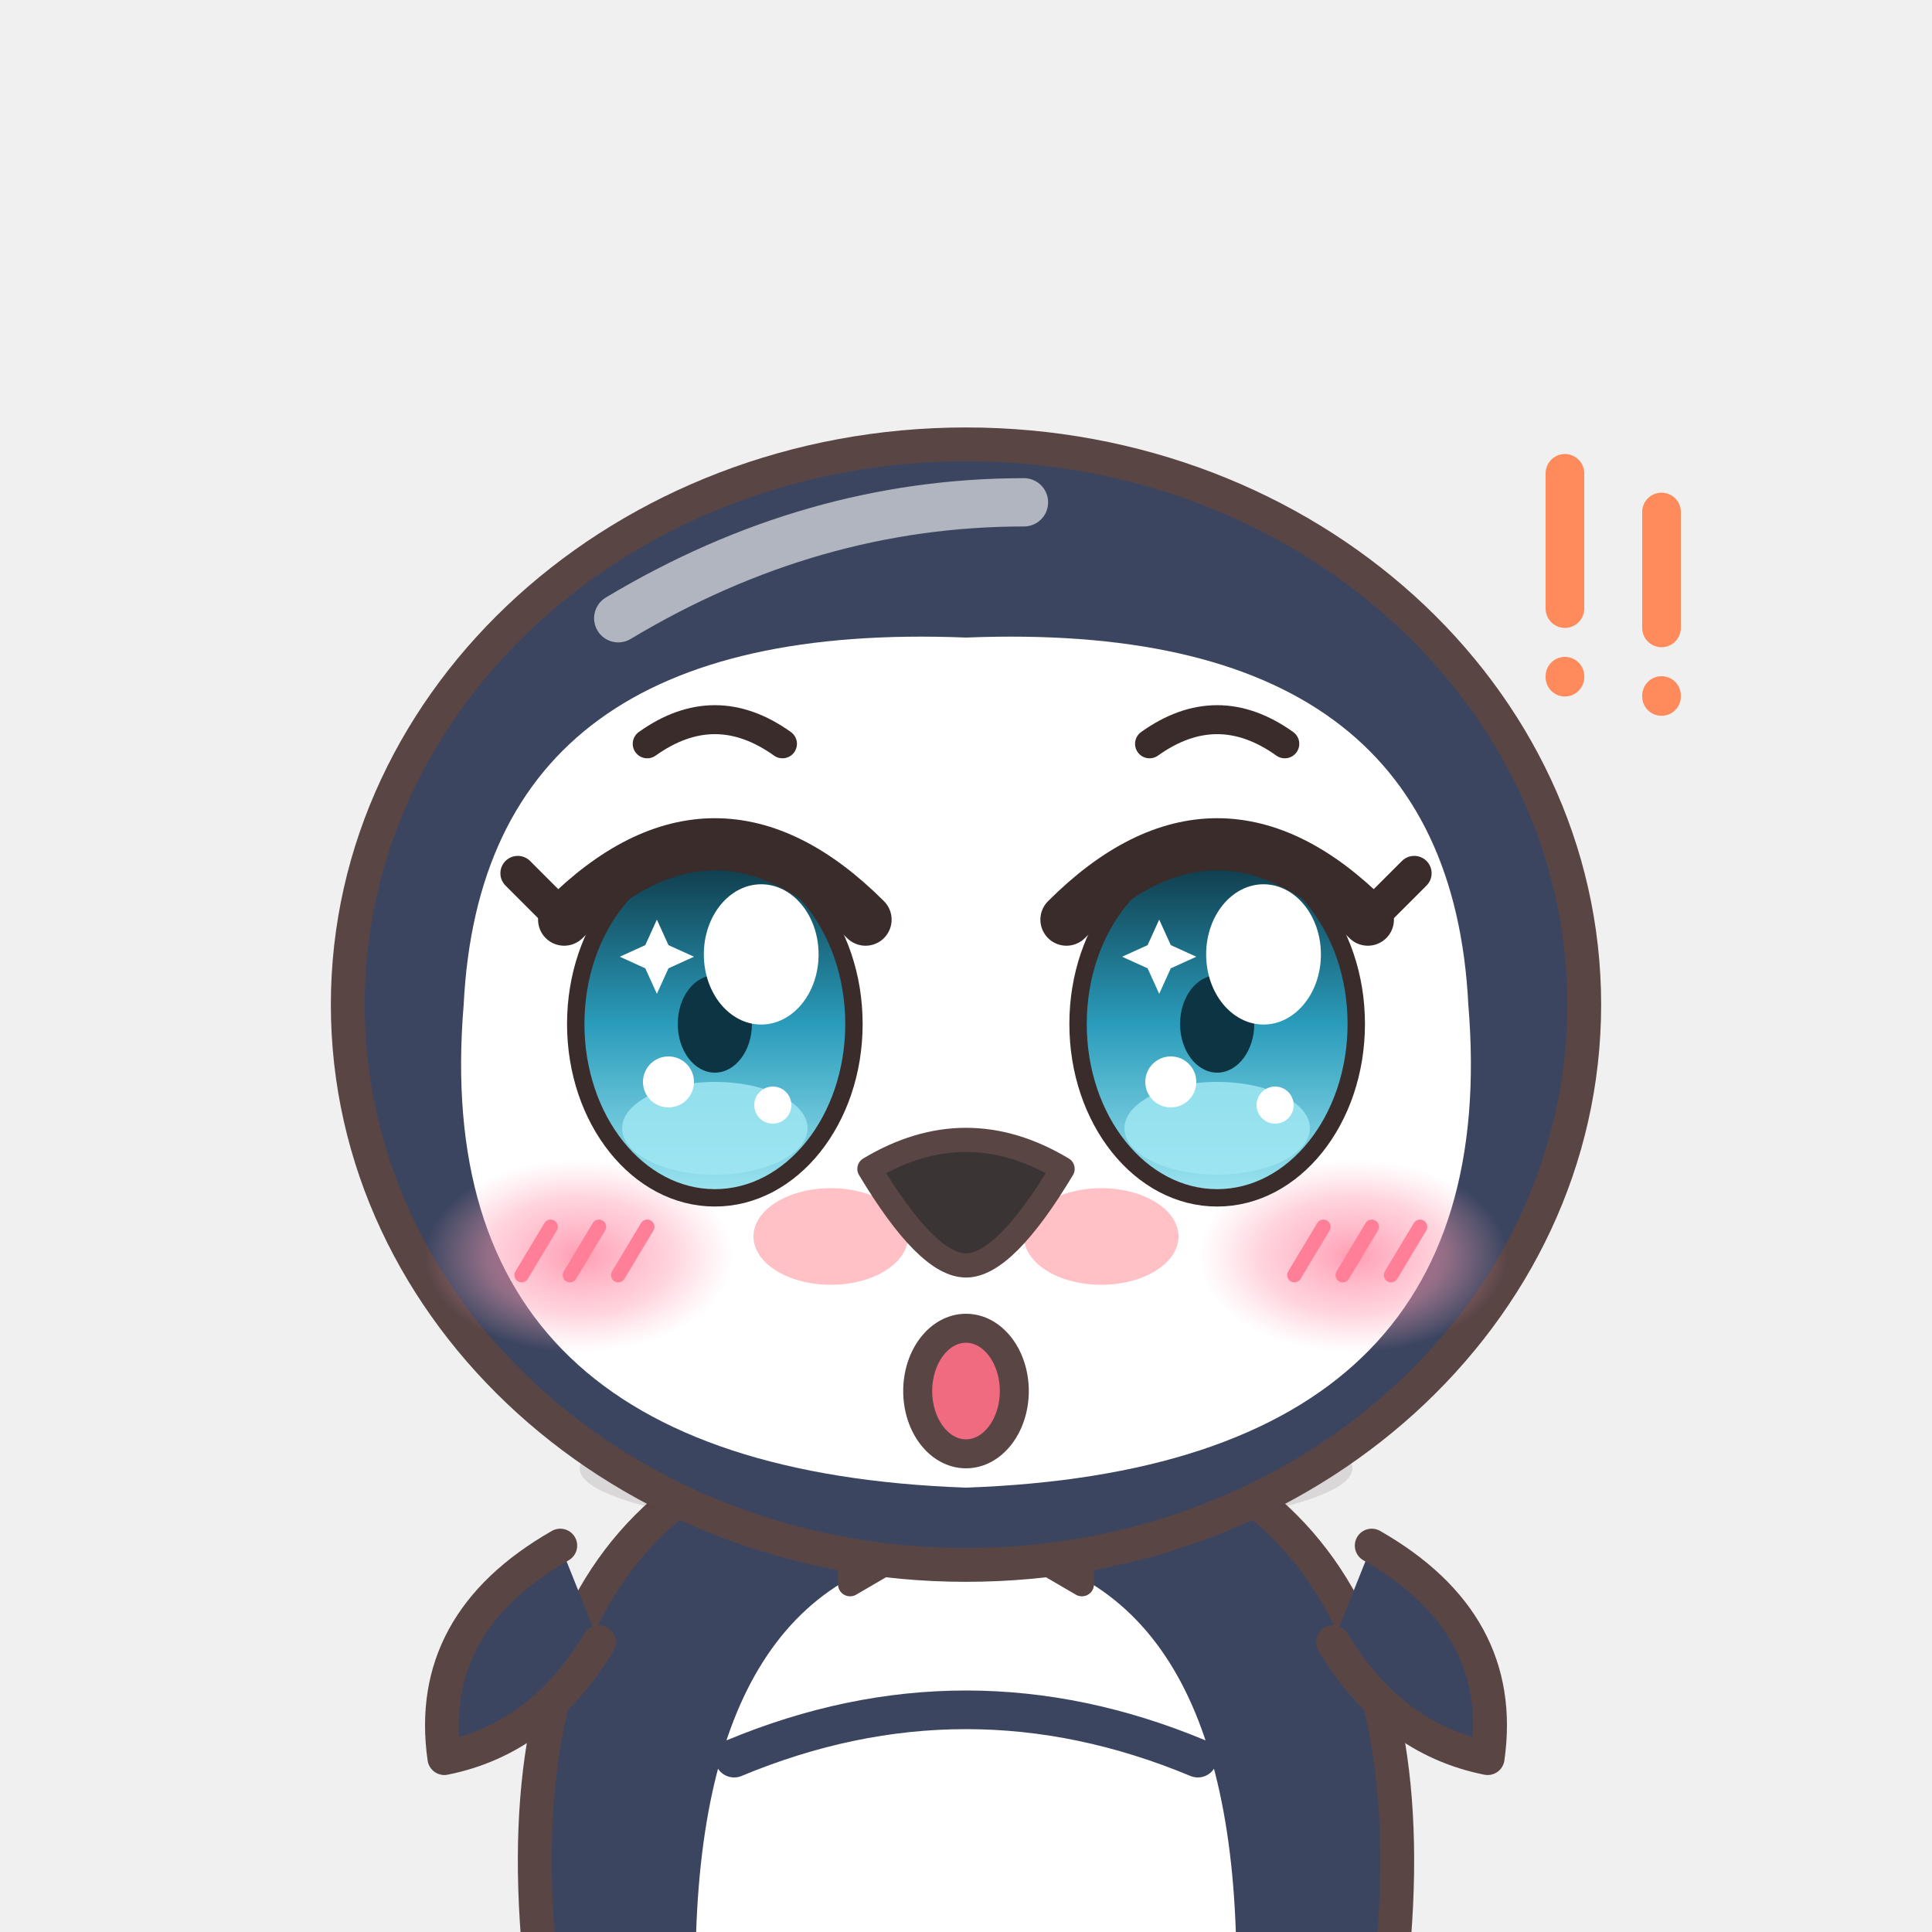
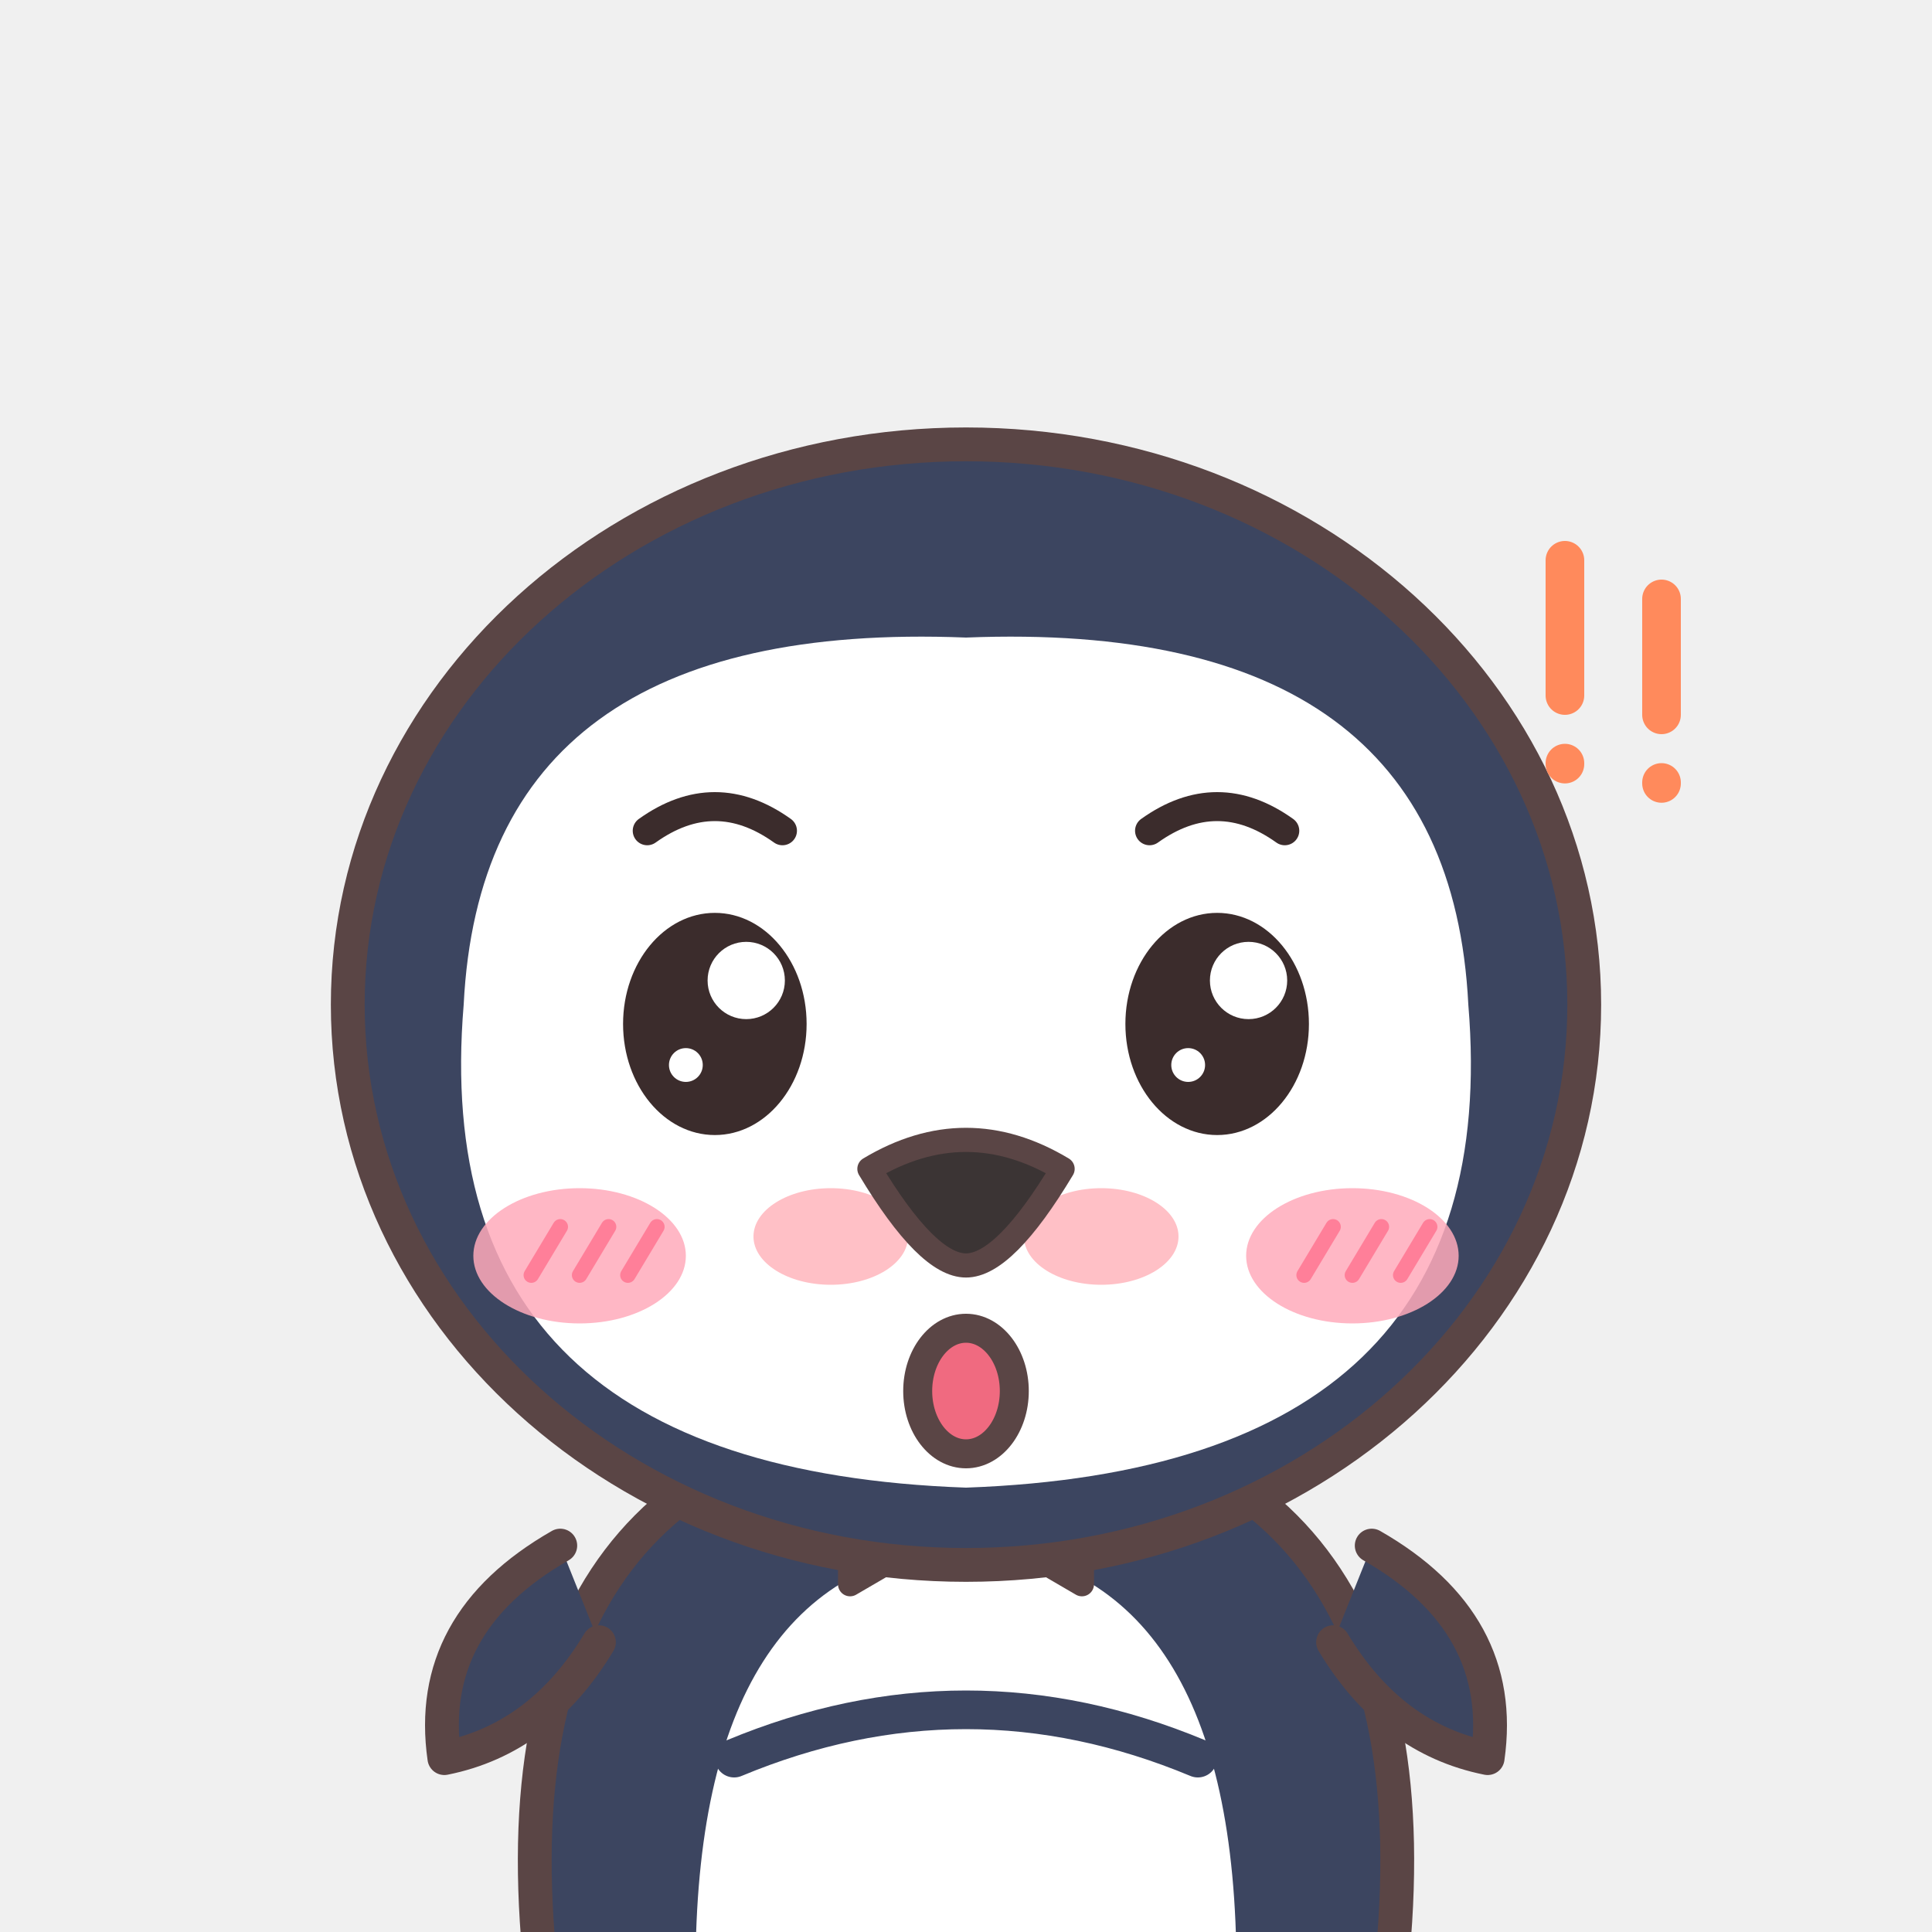
<svg xmlns="http://www.w3.org/2000/svg" viewBox="0 0 200 200" role="img" aria-label="フンボルトペンギン">
-   <defs>
-     <linearGradient id="penguin-iris" x1="0" y1="0" x2="0" y2="1">
-       <stop offset="0" stop-color="#0d3442" />
-       <stop offset="0.5" stop-color="#2a9cbb" />
-       <stop offset="1" stop-color="#9fe6f2" />
-     </linearGradient>
-     <radialGradient id="penguin-blush">
-       <stop offset="0" stop-color="#ff7d9a" stop-opacity="0.75" />
-       <stop offset="0.6" stop-color="#ff9fb4" stop-opacity="0.45" />
-       <stop offset="1" stop-color="#ffb3c4" stop-opacity="0" />
-     </radialGradient>
-   </defs>
  <path d="M56 204 Q50 148 100 146 Q150 148 144 204 Z" fill="#3c4560" stroke="#5a4545" stroke-width="3.5" stroke-linejoin="round" stroke-linecap="round" />
  <path d="M72 204 Q72 162 100 160 Q128 162 128 204 Z" fill="#fff" />
  <path d="M76 182 Q100 172 124 182" fill="none" stroke="#3c4560" stroke-width="4" stroke-linecap="round" />
  <path d="M88 150 L100 157 L88 164 Z M112 150 L100 157 L112 164 Z" fill="#5cc3dd" stroke="#5a4545" stroke-width="2.5" stroke-linejoin="round" stroke-linecap="round" />
  <circle cx="100" cy="157" r="3.5" fill="#5cc3dd" stroke="#5a4545" stroke-width="2.5" stroke-linejoin="round" stroke-linecap="round" />
  <path d="M58 160 q-14 8 -12 22 q10 -2 16 -12" fill="#3c4560" stroke="#5a4545" stroke-width="3.5" stroke-linejoin="round" stroke-linecap="round" />
  <path d="M142 160 q14 8 12 22 q-10 -2 -16 -12" fill="#3c4560" stroke="#5a4545" stroke-width="3.5" stroke-linejoin="round" stroke-linecap="round" />
-   <ellipse cx="100" cy="152" rx="40" ry="7" fill="#3b2c2c" opacity="0.13" />
  <ellipse cx="100" cy="104" rx="64" ry="58" fill="#3c4560" stroke="#5a4545" stroke-width="3.5" stroke-linejoin="round" stroke-linecap="round" />
  <path d="M48 104 Q50 64 100 66 Q150 64 152 104 Q156 152 100 154 Q44 152 48 104 Z" fill="#fff" />
  <ellipse cx="86" cy="128" rx="8" ry="5" fill="#ffc0c6" />
  <ellipse cx="114" cy="128" rx="8" ry="5" fill="#ffc0c6" />
  <path d="M90 121 Q100 115 110 121 Q104 131 100 131 Q96 131 90 121 Z" fill="#3b3434" stroke="#5a4545" stroke-width="2.5" stroke-linejoin="round" stroke-linecap="round" />
-   <path d="M64 64 Q84 52 106 52" fill="none" stroke="#fff" stroke-opacity="0.6" stroke-width="5" stroke-linecap="round" />
-   <ellipse cx="60" cy="130" rx="16" ry="10" fill="url(#penguin-blush)" />
-   <path d="M54 132 l3 -5 M59 132 l3 -5 M64 132 l3 -5" stroke="#ff7f99" stroke-width="1.5" stroke-linecap="round" />
-   <ellipse cx="140" cy="130" rx="16" ry="10" fill="url(#penguin-blush)" />
-   <path d="M134 132 l3 -5 M139 132 l3 -5 M144 132 l3 -5" stroke="#ff7f99" stroke-width="1.5" stroke-linecap="round" />
-   <path d="M67 77 Q74 72 81 77" fill="none" stroke="#3b2c2c" stroke-width="3" stroke-linecap="round" />
-   <path d="M119 77 Q126 72 133 77" fill="none" stroke="#3b2c2c" stroke-width="3" stroke-linecap="round" />
-   <g transform="translate(74 106) scale(1.2) translate(-74 -106)">
-     <ellipse cx="74" cy="106" rx="12" ry="15" fill="url(#penguin-iris)" stroke="#3b2c2c" stroke-width="1.5" />
-     <ellipse cx="74" cy="106" rx="3.2" ry="4.2" fill="#0d3442" />
-     <ellipse cx="74" cy="115" rx="8" ry="4" fill="#9fe6f2" opacity="0.85" />
-     <ellipse cx="78" cy="100" rx="4.95" ry="6.05" fill="#fff" />
-     <circle cx="70" cy="111" r="2.2" fill="#fff" />
-     <path d="M69 97 l1 2.2 2.2 1 -2.2 1 -1 2.2 -1 -2.2 -2.2 -1 2.2 -1z" fill="#fff" />
-     <circle cx="79" cy="113" r="1.6" fill="#fff" />
-     <path d="M61 97 Q74 84 87 97" fill="none" stroke="#3b2c2c" stroke-width="4.5" stroke-linecap="round" stroke-linejoin="round" />
-     <path d="M61 97 l-4 -4" fill="none" stroke="#3b2c2c" stroke-width="3" stroke-linecap="round" stroke-linejoin="round" />
-   </g>
-   <g transform="translate(126 106) scale(1.2) translate(-126 -106)">
-     <ellipse cx="126" cy="106" rx="12" ry="15" fill="url(#penguin-iris)" stroke="#3b2c2c" stroke-width="1.5" />
-     <ellipse cx="126" cy="106" rx="3.2" ry="4.2" fill="#0d3442" />
-     <ellipse cx="126" cy="115" rx="8" ry="4" fill="#9fe6f2" opacity="0.85" />
-     <ellipse cx="130" cy="100" rx="4.95" ry="6.05" fill="#fff" />
-     <circle cx="122" cy="111" r="2.2" fill="#fff" />
-     <path d="M121 97 l1 2.2 2.2 1 -2.2 1 -1 2.2 -1 -2.2 -2.2 -1 2.2 -1z" fill="#fff" />
-     <circle cx="131" cy="113" r="1.6" fill="#fff" />
-     <path d="M113 97 Q126 84 139 97" fill="none" stroke="#3b2c2c" stroke-width="4.5" stroke-linecap="round" stroke-linejoin="round" />
-     <path d="M139 97 l4 -4" fill="none" stroke="#3b2c2c" stroke-width="3" stroke-linecap="round" stroke-linejoin="round" />
-   </g>
+   <ellipse cx="60" cy="130" rx="11" ry="7" fill="#ffaabb" opacity="0.85" />
+   <path d="M55 132 l3 -5 M60 132 l3 -5 M65 132 l3 -5" stroke="#ff7f99" stroke-width="1.6" stroke-linecap="round" />
+   <ellipse cx="140" cy="130" rx="11" ry="7" fill="#ffaabb" opacity="0.85" />
+   <path d="M135 132 l3 -5 M140 132 l3 -5 M145 132 l3 -5" stroke="#ff7f99" stroke-width="1.6" stroke-linecap="round" />
+   <path d="M67 86 Q74 81 81 86" fill="none" stroke="#3b2c2c" stroke-width="3" stroke-linecap="round" />
+   <path d="M119 86 Q126 81 133 86" fill="none" stroke="#3b2c2c" stroke-width="3" stroke-linecap="round" />
+   <ellipse cx="74" cy="106" rx="9.5" ry="11.5" fill="#3b2c2c" />
+   <circle cx="77.25" cy="101.5" r="4" fill="#fff" />
+   <circle cx="71" cy="110.25" r="1.75" fill="#fff" />
+   <ellipse cx="126" cy="106" rx="9.5" ry="11.5" fill="#3b2c2c" />
+   <circle cx="129.25" cy="101.5" r="4" fill="#fff" />
+   <circle cx="123" cy="110.25" r="1.75" fill="#fff" />
  <ellipse cx="100" cy="144" rx="5" ry="6.5" fill="#f06a80" stroke="#5a4545" stroke-width="3" stroke-linecap="round" stroke-linejoin="round" />
-   <path d="M162 49 v14 M162 70 v0.1 M172 53 v12 M172 72 v0.1" stroke="#ff8a5c" stroke-width="4" stroke-linecap="round" />
+   <path d="M162 58 v14 M162 79 v0.1 M172 62 v12 M172 81 v0.1" stroke="#ff8a5c" stroke-width="4" stroke-linecap="round" />
</svg>
